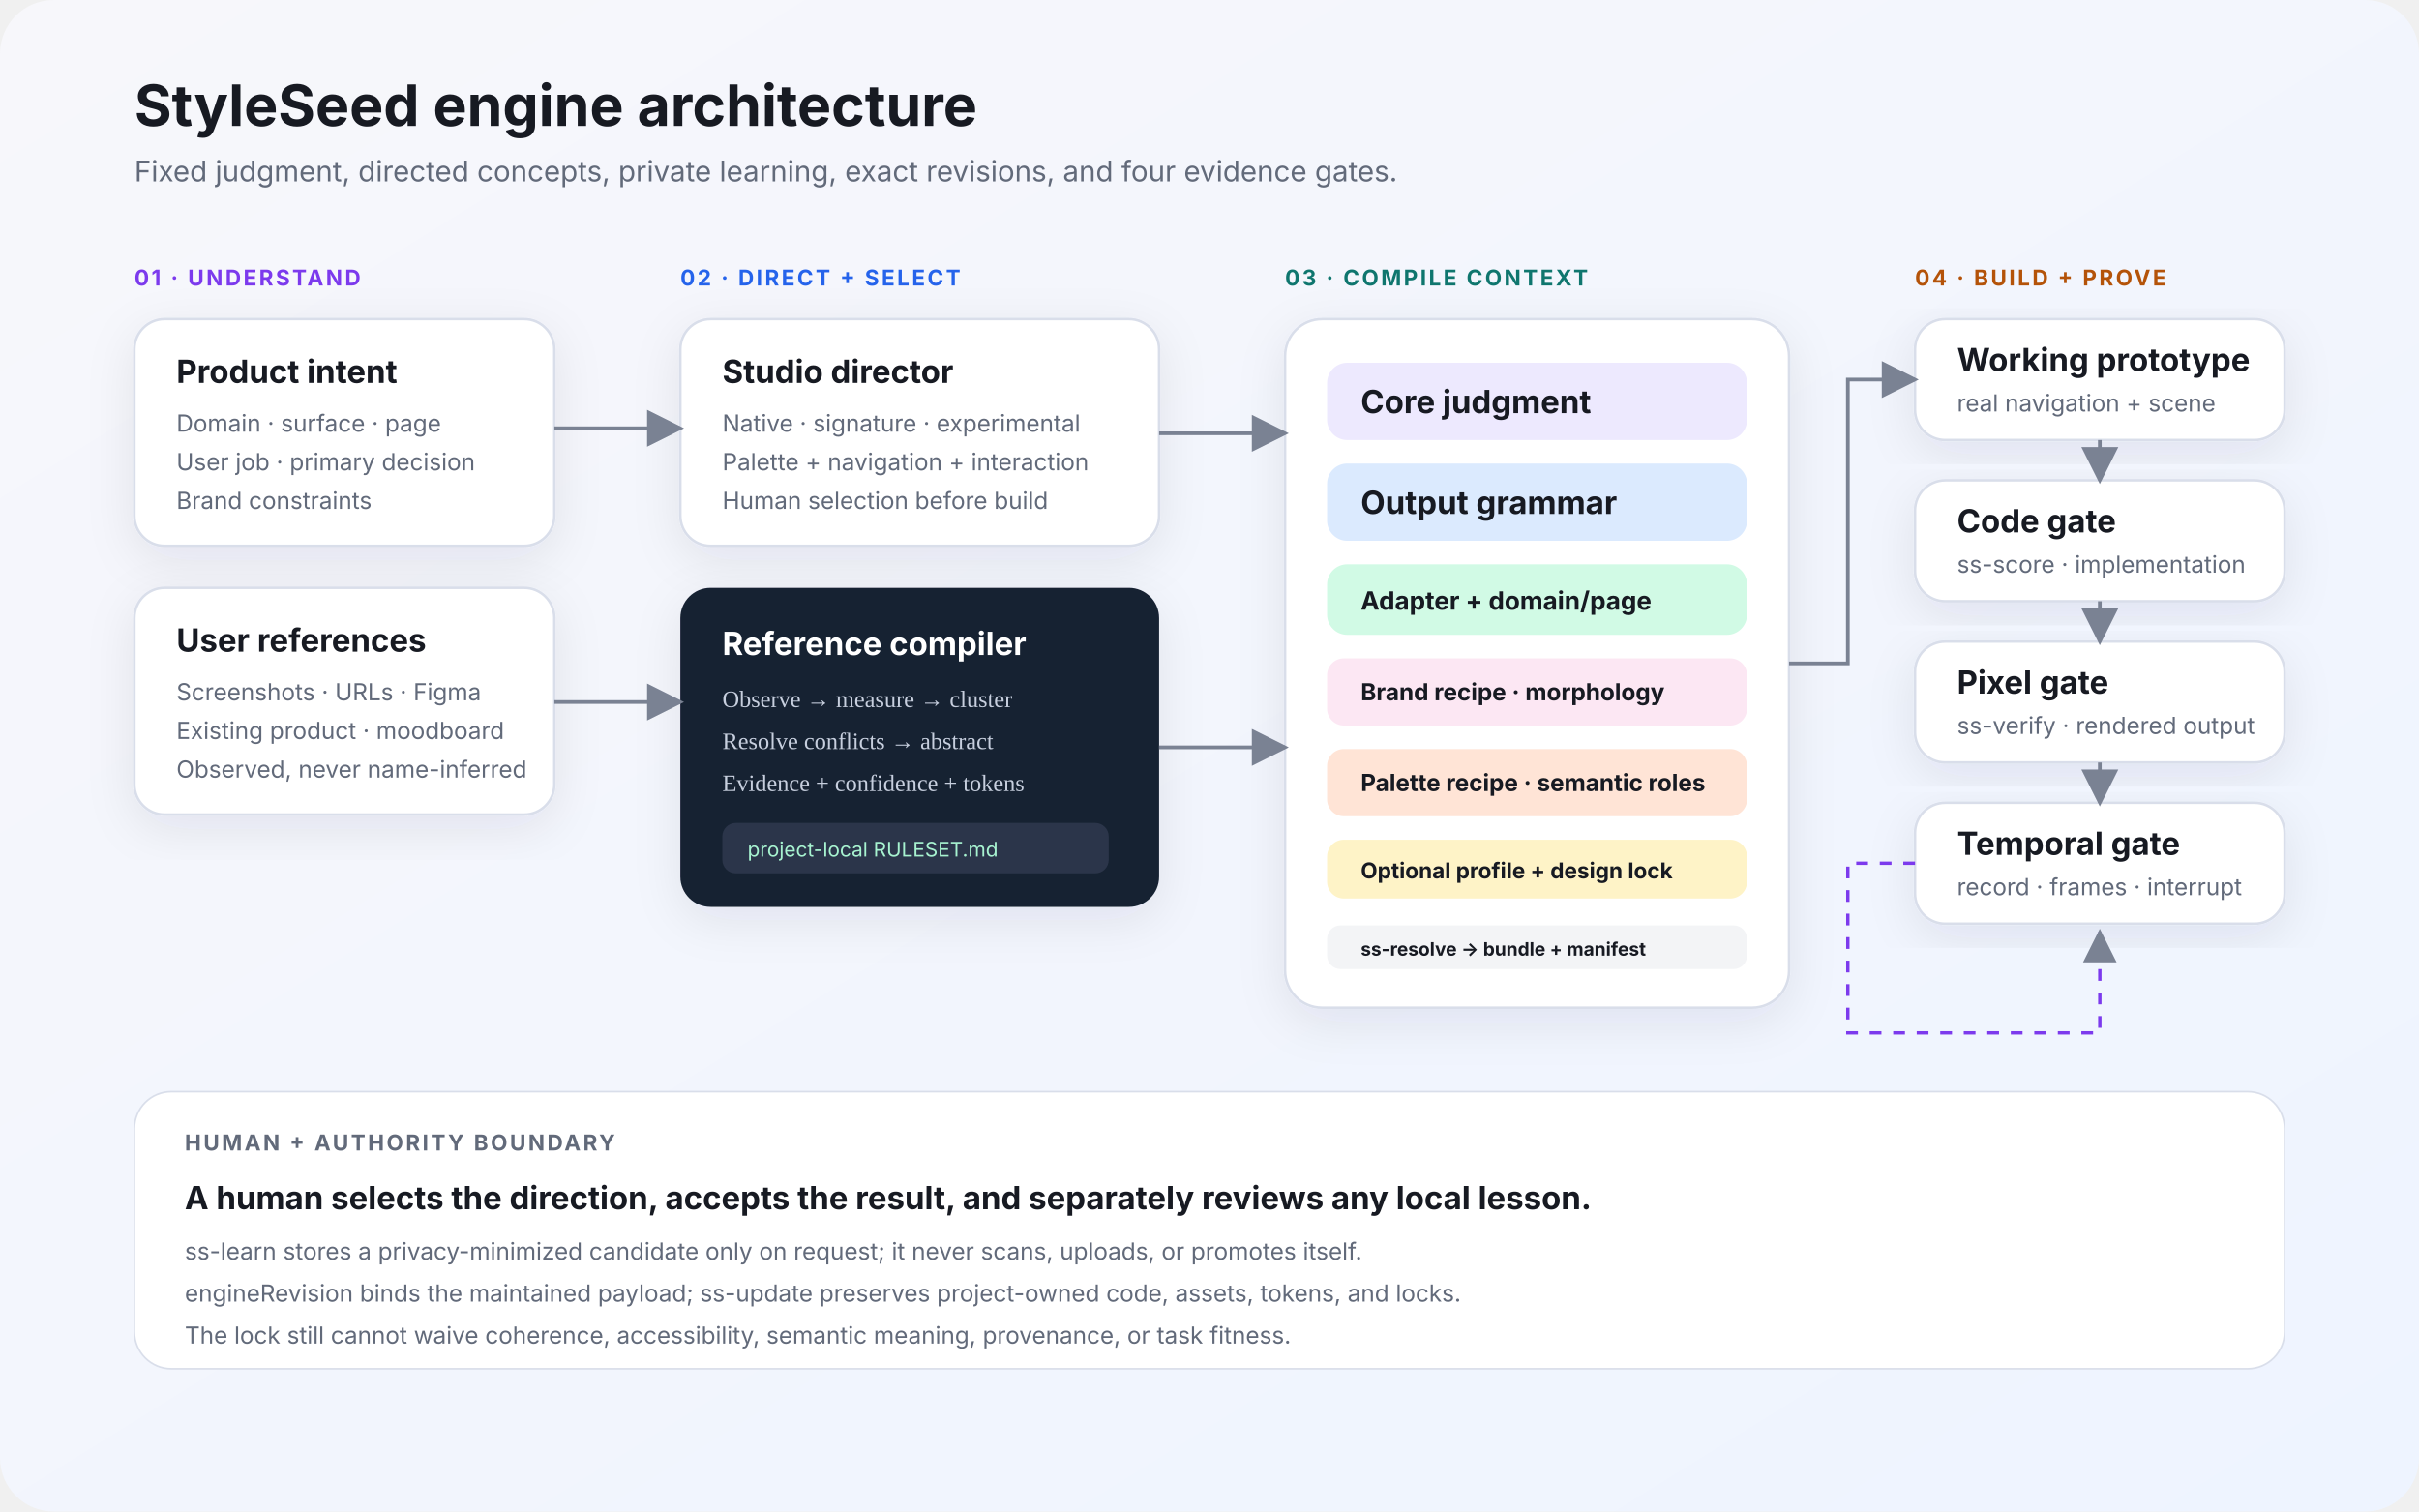
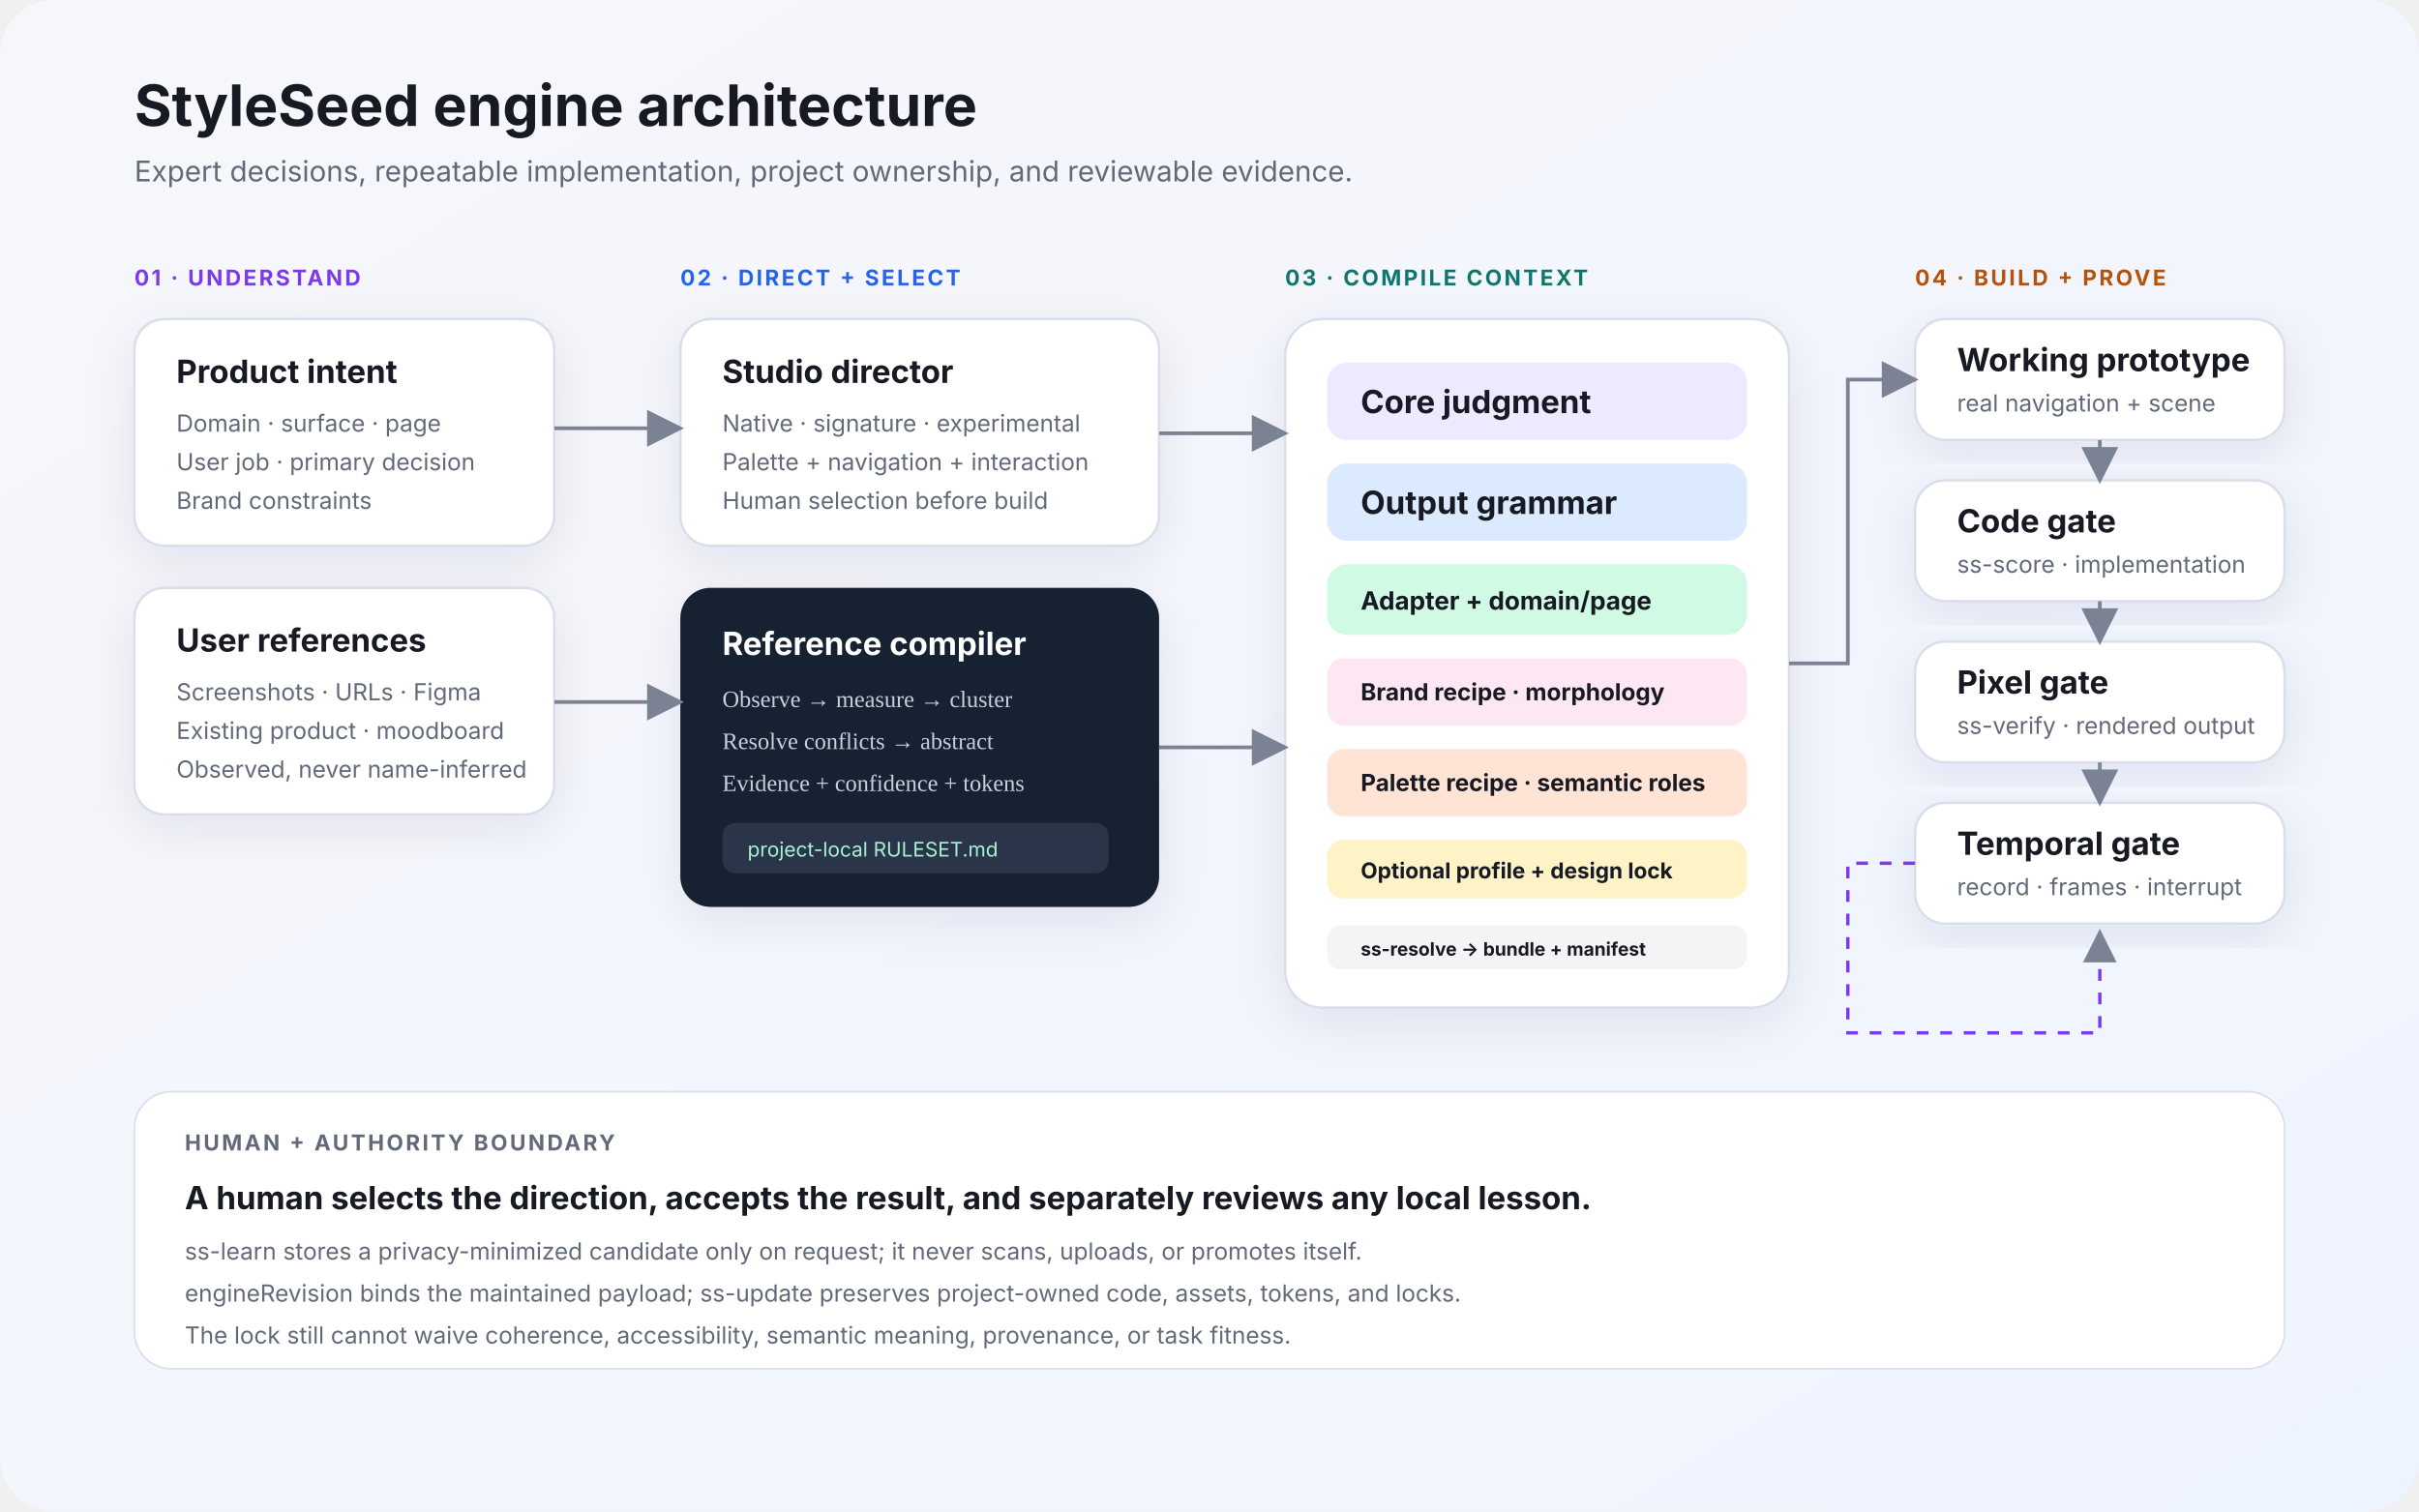
<svg xmlns="http://www.w3.org/2000/svg" width="1440" height="900" viewBox="0 0 1440 900" role="img" aria-labelledby="title desc">
  <defs>
    <linearGradient id="bg" x1="0" y1="0" x2="1" y2="1">
      <stop stop-color="#F7F7FB" />
      <stop offset="1" stop-color="#EEF4FF" />
    </linearGradient>
    <filter id="shadow" x="-20%" y="-20%" width="140%" height="140%">
      <feDropShadow dx="0" dy="8" stdDeviation="14" flood-color="#172033" flood-opacity=".08" />
    </filter>
    <marker id="arrow" markerWidth="10" markerHeight="10" refX="9" refY="5" orient="auto">
      <path d="M0 0l10 5-10 5z" fill="#7A8293" />
    </marker>
    <style>
      .t{font-family:Inter,Arial,sans-serif;fill:#171A22}.h{font-size:34px;font-weight:750}.sub{font-size:17px;fill:#626A7A}.k{font-size:13px;font-weight:750;letter-spacing:1.4px}.bh{font-size:19px;font-weight:750}.bd{font-size:14px;fill:#626A7A}.box{fill:white;stroke:#D9DEEA;stroke-width:1.5;filter:url(#shadow)}.line{fill:none;stroke:#7A8293;stroke-width:2.2;marker-end:url(#arrow)}.loop{fill:none;stroke:#7C3AED;stroke-width:2;stroke-dasharray:7 7;marker-end:url(#arrow)}.violet{fill:#7C3AED}.blue{fill:#2563EB}.green{fill:#0F766E}.amber{fill:#B45309}.inverse-title{fill:#FFF}.inverse-body{fill:#C7CFDE}.inverse-code{fill:#A7F3D0}.muted{fill:#626A7A}
    </style>
  </defs>
  <rect width="1440" height="900" rx="32" fill="url(#bg)" />
  <text class="t h" x="80" y="75">StyleSeed engine architecture</text>
-   <text class="t sub" x="80" y="108">Fixed judgment, directed concepts, private learning, exact revisions, and four evidence gates.</text>
+   <text class="t sub" x="80" y="108">Expert decisions, repeatable implementation, project ownership, and reviewable evidence.</text>
  <text class="t k violet" x="80" y="170">01 · UNDERSTAND</text>
  <rect class="box" x="80" y="190" width="250" height="135" rx="18" />
  <text class="t bh" x="105" y="228">Product intent</text>
  <text class="t bd" x="105" y="257">Domain · surface · page</text>
  <text class="t bd" x="105" y="280">User job · primary decision</text>
  <text class="t bd" x="105" y="303">Brand constraints</text>
  <rect class="box" x="80" y="350" width="250" height="135" rx="18" />
  <text class="t bh" x="105" y="388">User references</text>
  <text class="t bd" x="105" y="417">Screenshots · URLs · Figma</text>
  <text class="t bd" x="105" y="440">Existing product · moodboard</text>
  <text class="t bd" x="105" y="463">Observed, never name-inferred</text>
  <text class="t k blue" x="405" y="170">02 · DIRECT + SELECT</text>
  <rect class="box" x="405" y="190" width="285" height="135" rx="18" />
  <text class="t bh" x="430" y="228">Studio director</text>
  <text class="t bd" x="430" y="257">Native · signature · experimental</text>
  <text class="t bd" x="430" y="280">Palette + navigation + interaction</text>
  <text class="t bd" x="430" y="303">Human selection before build</text>
  <rect x="405" y="350" width="285" height="190" rx="18" fill="#172033" filter="url(#shadow)" />
  <text class="t bh inverse-title" x="430" y="390">Reference compiler</text>
  <text class="bd inverse-body" x="430" y="421">Observe → measure → cluster</text>
  <text class="bd inverse-body" x="430" y="446">Resolve conflicts → abstract</text>
  <text class="bd inverse-body" x="430" y="471">Evidence + confidence + tokens</text>
  <rect x="430" y="490" width="230" height="30" rx="8" fill="#2B354A" />
  <text class="t inverse-code" x="445" y="510" font-size="12">project-local RULESET.md</text>
  <text class="t k green" x="765" y="170">03 · COMPILE CONTEXT</text>
  <rect class="box" x="765" y="190" width="300" height="410" rx="22" />
  <rect x="790" y="216" width="250" height="46" rx="12" fill="#EDE9FE" />
  <text class="t bh" x="810" y="246">Core judgment</text>
  <rect x="790" y="276" width="250" height="46" rx="12" fill="#DBEAFE" />
  <text class="t bh" x="810" y="306">Output grammar</text>
  <rect x="790" y="336" width="250" height="42" rx="12" fill="#D1FAE5" />
  <text class="t" x="810" y="363" font-size="15" font-weight="750">Adapter + domain/page</text>
  <rect x="790" y="392" width="250" height="40" rx="10" fill="#FCE7F3" />
  <text class="t" x="810" y="417" font-size="14" font-weight="700">Brand recipe · morphology</text>
  <rect x="790" y="446" width="250" height="40" rx="10" fill="#FFE4D6" />
  <text class="t" x="810" y="471" font-size="14" font-weight="700">Palette recipe · semantic roles</text>
  <rect x="790" y="500" width="250" height="35" rx="10" fill="#FEF3C7" />
  <text class="t" x="810" y="523" font-size="13" font-weight="650">Optional profile + design lock</text>
  <rect x="790" y="551" width="250" height="26" rx="8" fill="#F3F4F6" />
  <text class="t" x="810" y="569" font-size="11" font-weight="650">ss-resolve → bundle + manifest</text>
  <text class="t k amber" x="1140" y="170">04 · BUILD + PROVE</text>
  <rect class="box" x="1140" y="190" width="220" height="72" rx="18" />
  <text class="t bh" x="1165" y="221">Working prototype</text>
  <text class="t bd" x="1165" y="245">real navigation + scene</text>
  <rect class="box" x="1140" y="286" width="220" height="72" rx="18" />
  <text class="t bh" x="1165" y="317">Code gate</text>
  <text class="t bd" x="1165" y="341">ss-score · implementation</text>
  <rect class="box" x="1140" y="382" width="220" height="72" rx="18" />
  <text class="t bh" x="1165" y="413">Pixel gate</text>
  <text class="t bd" x="1165" y="437">ss-verify · rendered output</text>
  <rect class="box" x="1140" y="478" width="220" height="72" rx="18" />
  <text class="t bh" x="1165" y="509">Temporal gate</text>
  <text class="t bd" x="1165" y="533">record · frames · interrupt</text>
  <path class="line" d="M330 255H405" />
  <path class="line" d="M330 418H405" />
  <path class="line" d="M690 258H765" />
  <path class="line" d="M690 445H765" />
  <path class="line" d="M1065 395H1100V226H1140" />
  <path class="line" d="M1250 262V286" />
  <path class="line" d="M1250 358V382" />
  <path class="line" d="M1250 454V478" />
  <path class="loop" d="M1140 514H1100V615H1250V555" />
  <rect x="80" y="650" width="1280" height="165" rx="22" fill="white" stroke="#D9DEEA" />
  <text class="t k muted" x="110" y="685">HUMAN + AUTHORITY BOUNDARY</text>
  <text class="t bh" x="110" y="720">A human selects the direction, accepts the result, and separately reviews any local lesson.</text>
  <text class="t bd" x="110" y="750">ss-learn stores a privacy-minimized candidate only on request; it never scans, uploads, or promotes itself.</text>
  <text class="t bd" x="110" y="775">engineRevision binds the maintained payload; ss-update preserves project-owned code, assets, tokens, and locks.</text>
  <text class="t bd" x="110" y="800">The lock still cannot waive coherence, accessibility, semantic meaning, provenance, or task fitness.</text>
</svg>
